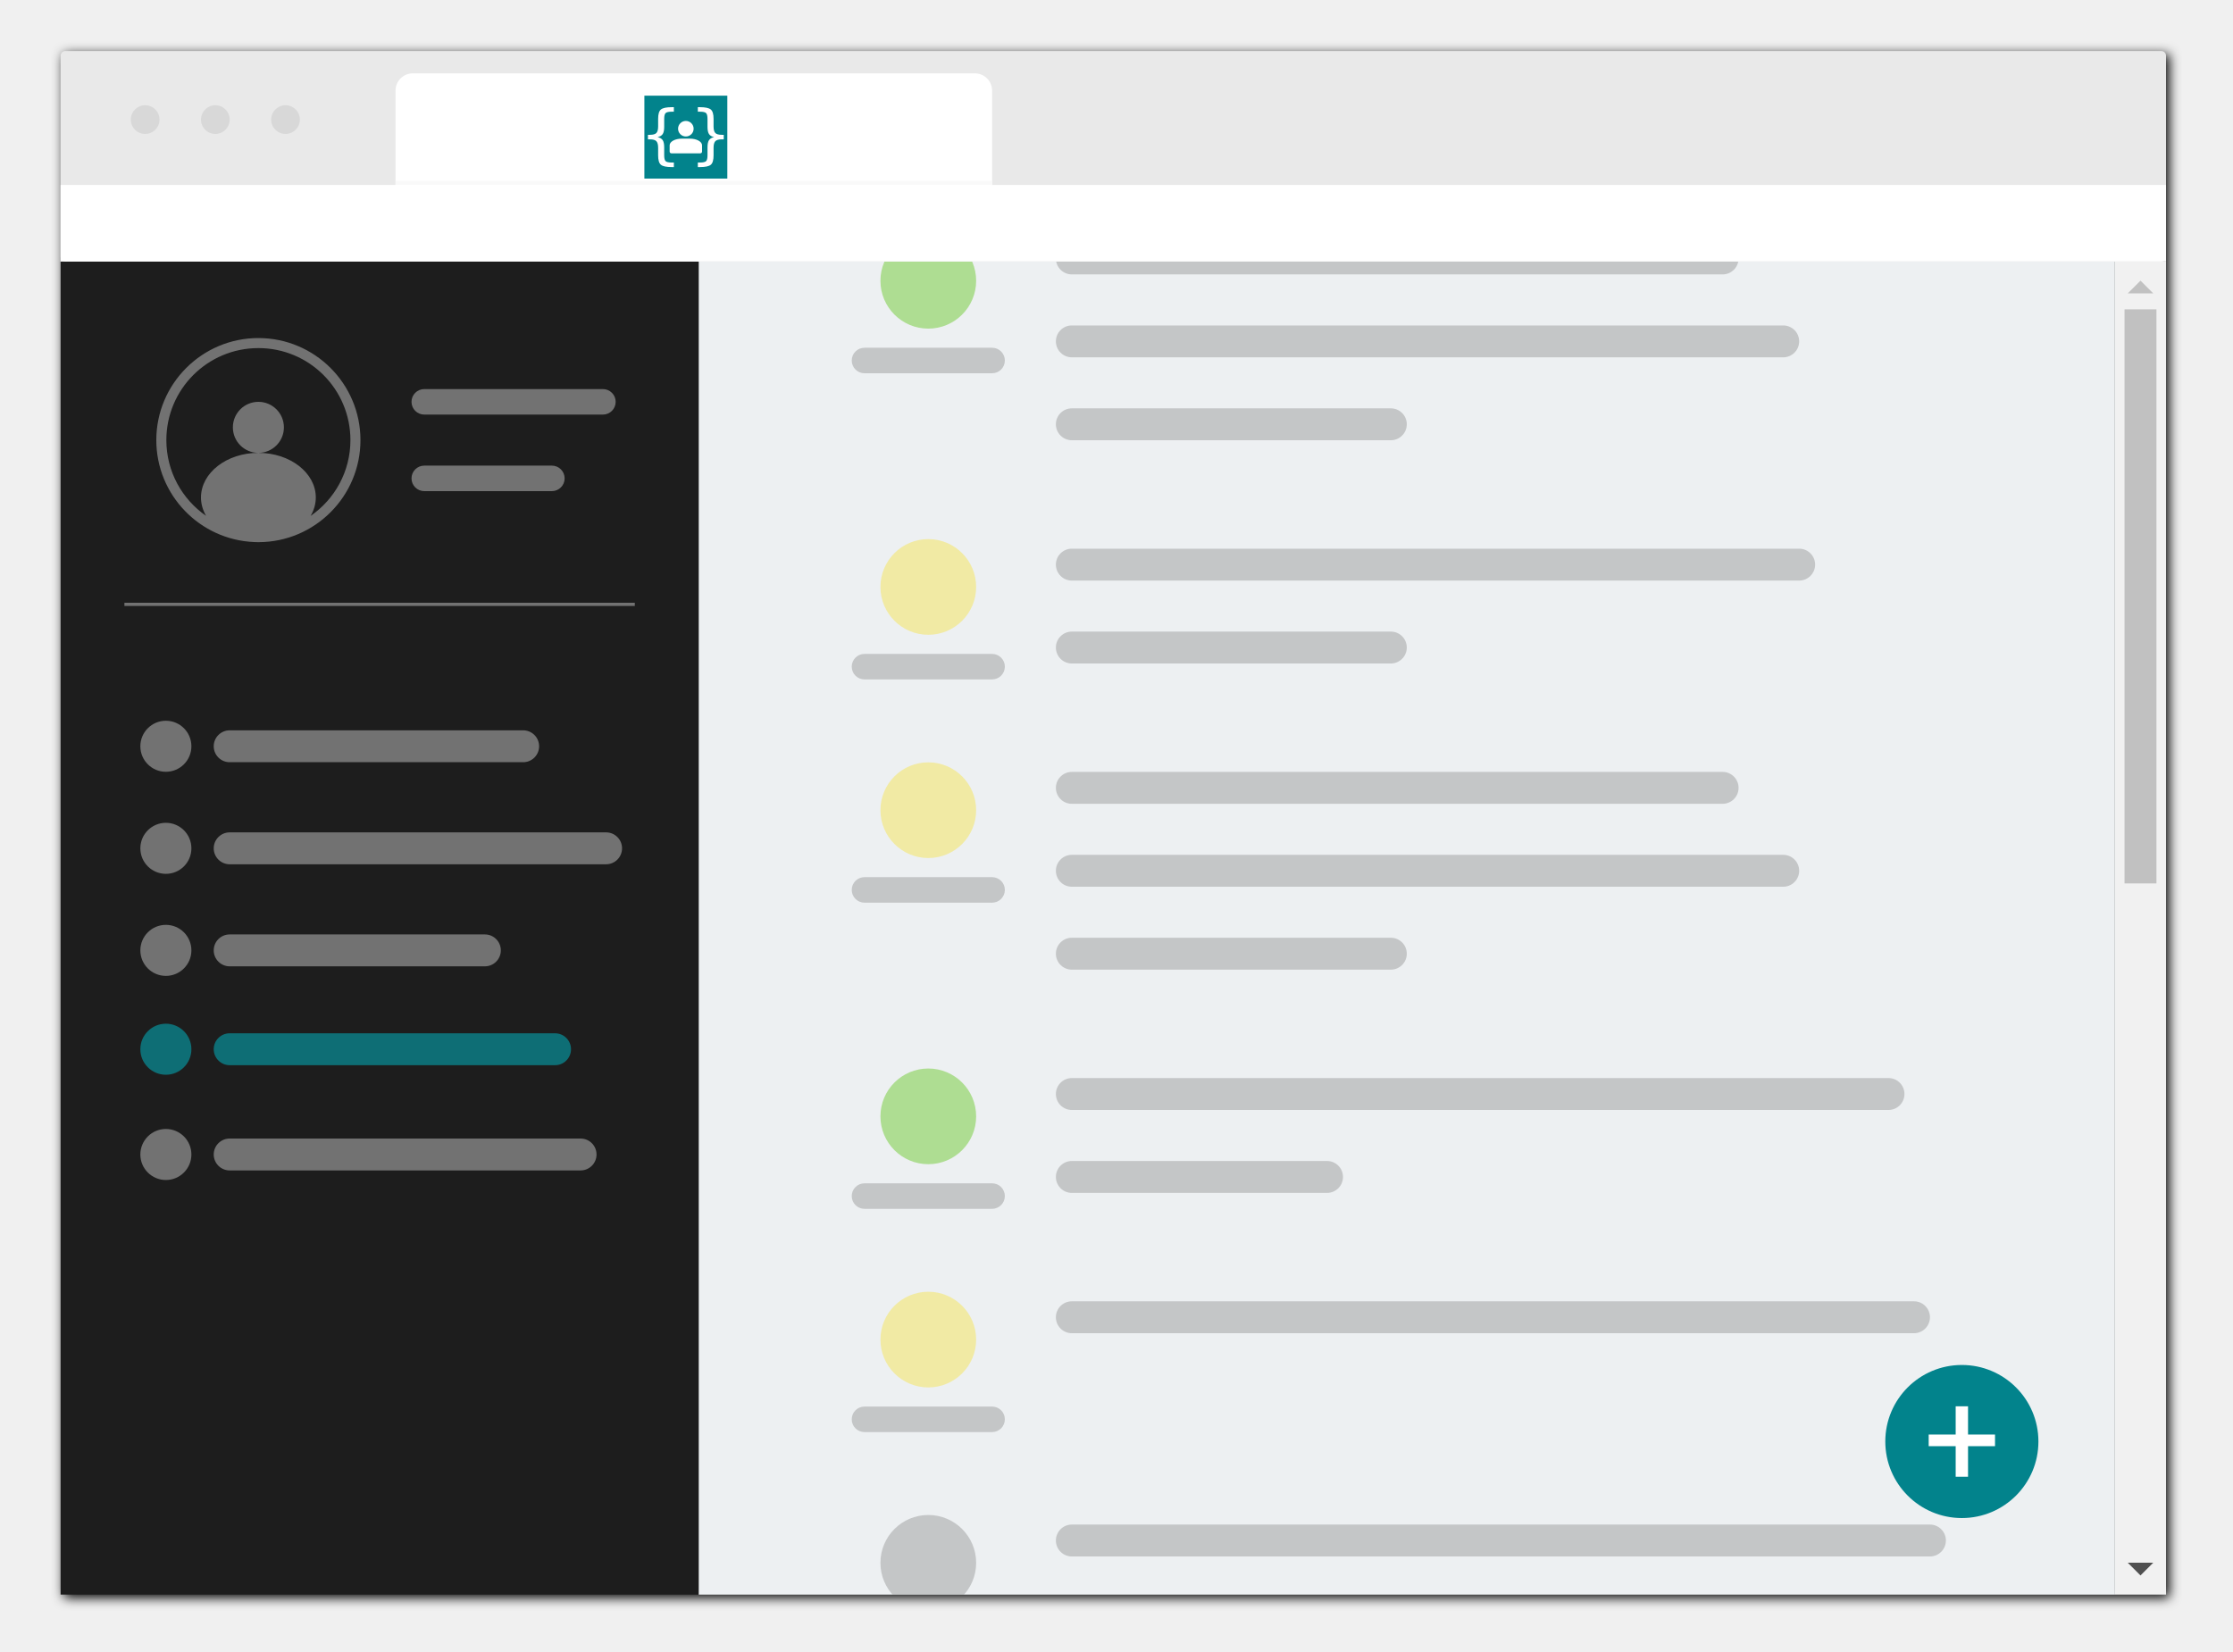
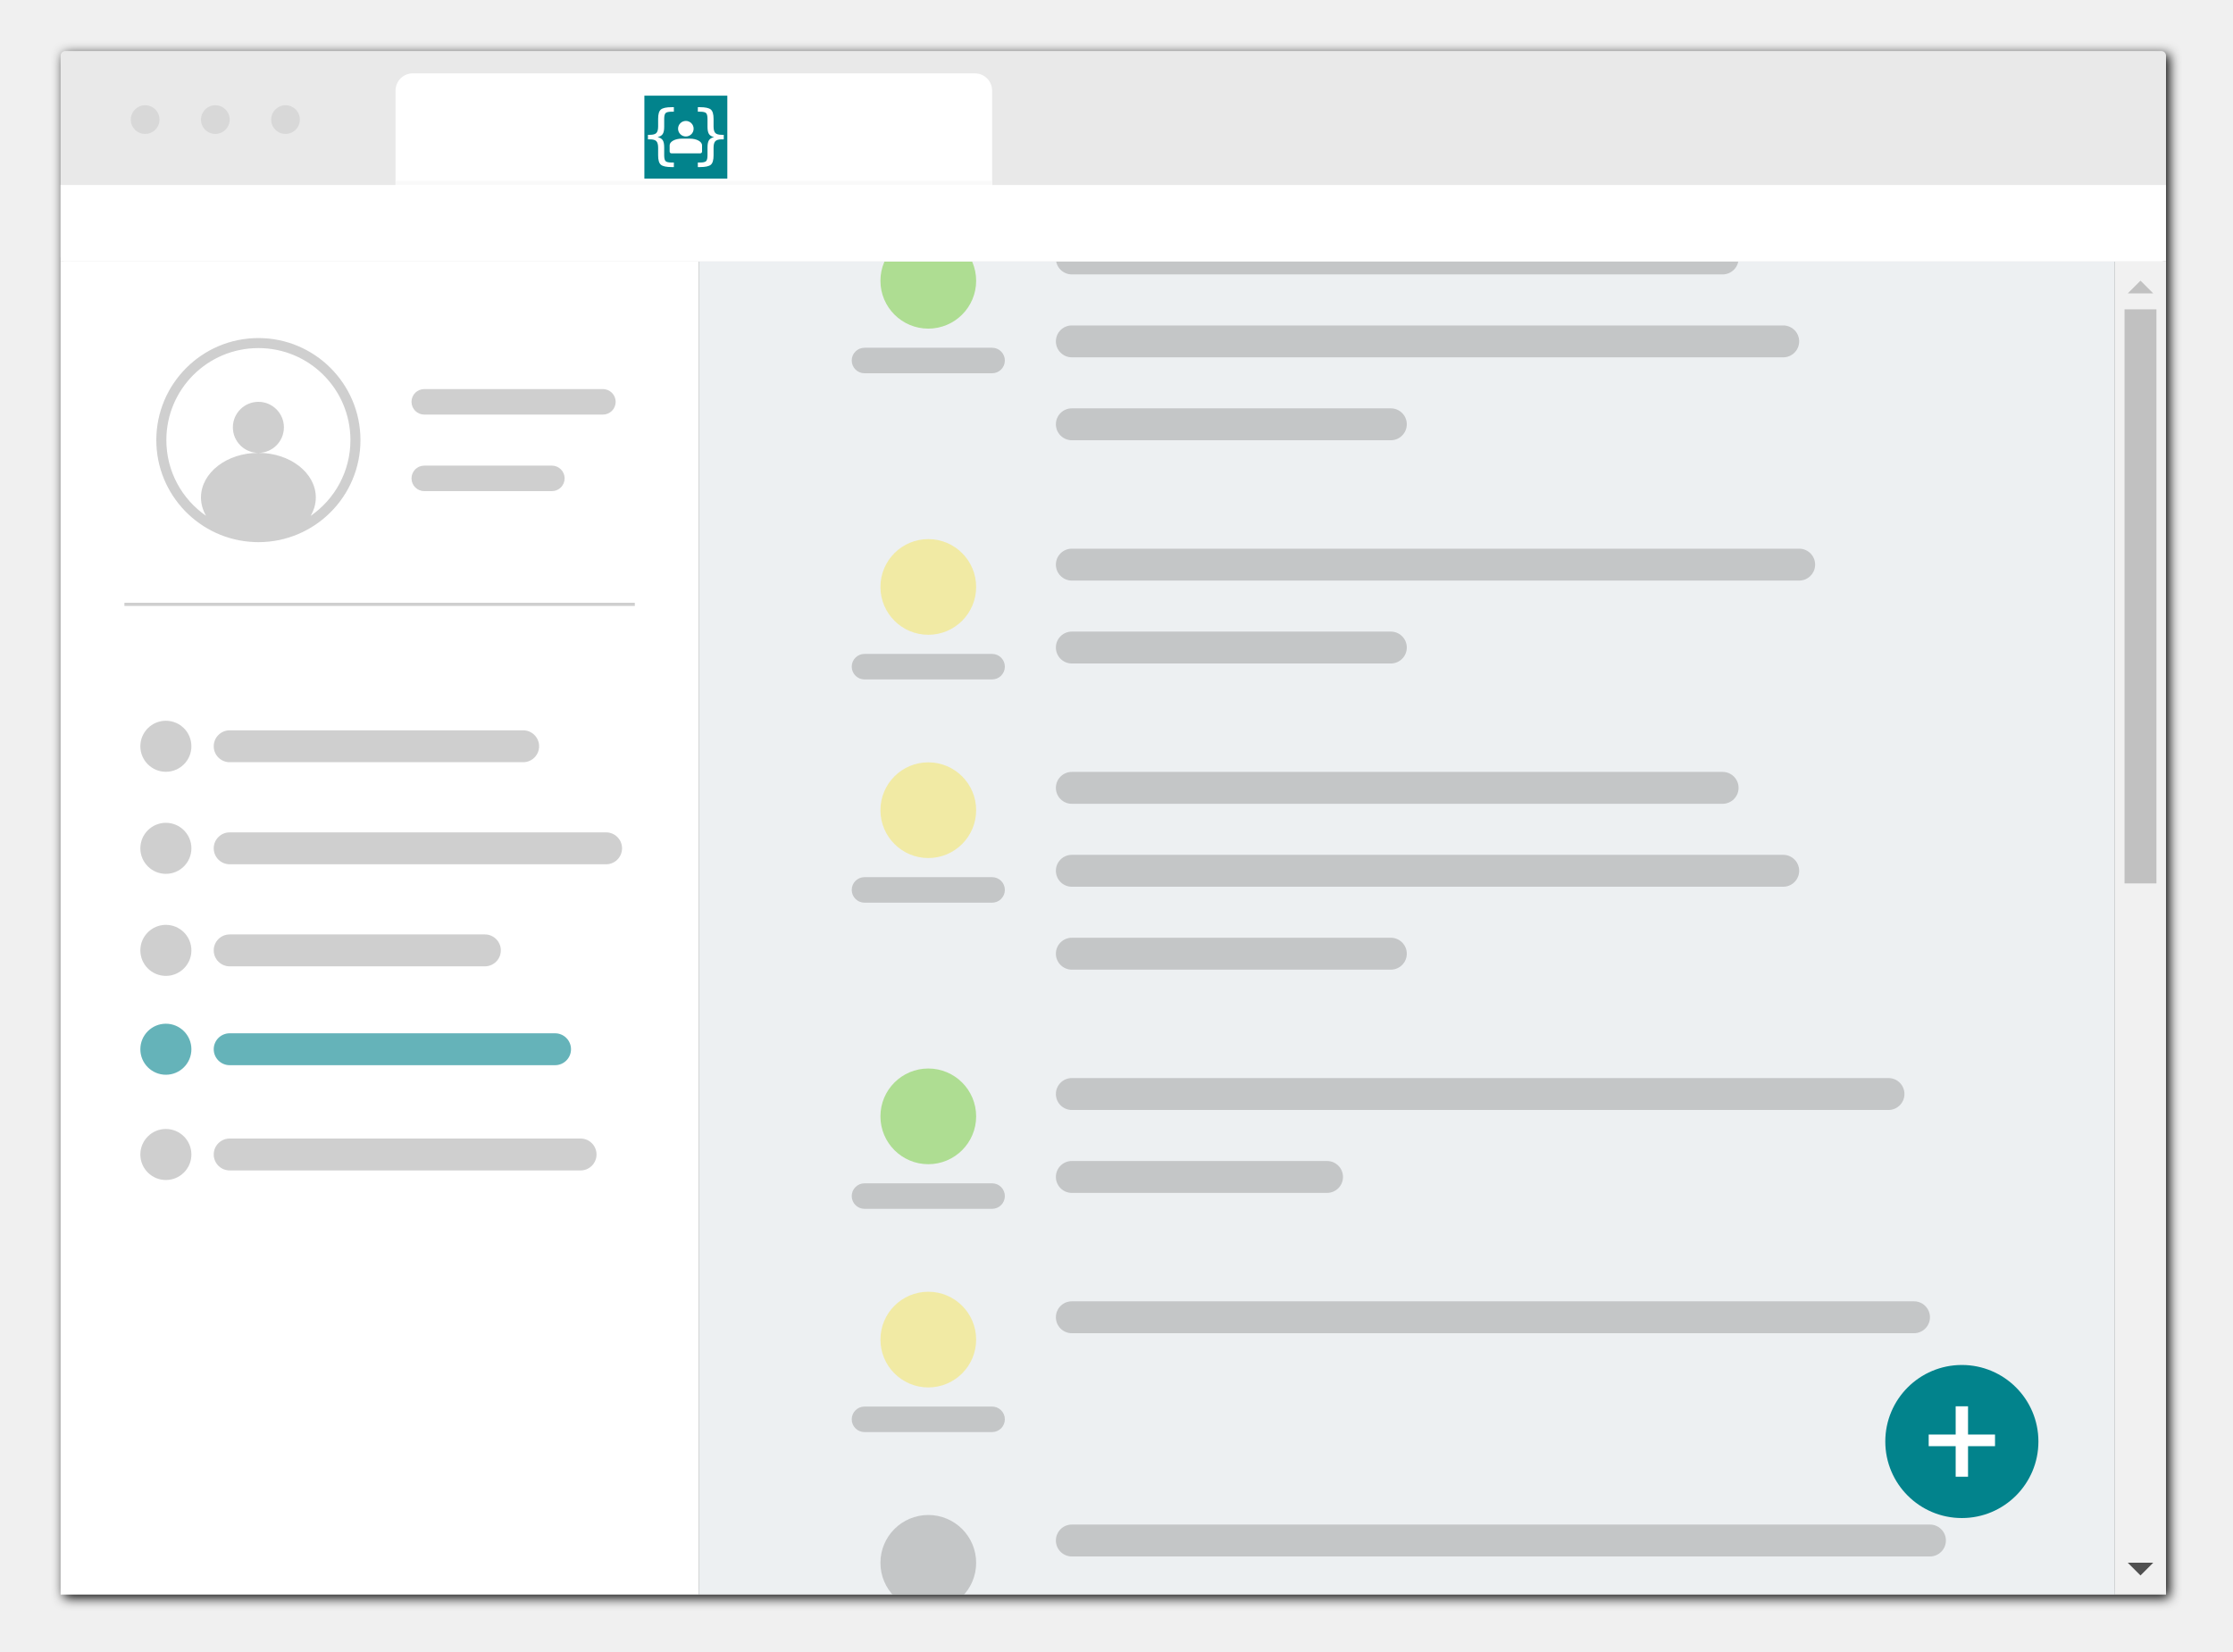
<svg xmlns="http://www.w3.org/2000/svg" width="700" height="518" viewBox="0 0 185.208 137.054" version="1.1" id="svg8">
  <defs id="defs2">
    <clipPath clipPathUnits="userSpaceOnUse" id="clipPath6424">
      <rect ry="7.5597934e-14" rx="120.94" y="186.404" x="52.917" height="110.596" width="117.475" id="rect6426" style="opacity:0.1;fill:#ff0000;fill-opacity:1;fill-rule:evenodd;stroke:none;stroke-width:6.156;stroke-linecap:butt;stroke-linejoin:round;stroke-miterlimit:4;stroke-dasharray:none;stroke-opacity:1;paint-order:normal" />
    </clipPath>
    <filter style="color-interpolation-filters:sRGB" id="filter5435" x="-0.006" width="1.012" y="-0.009" height="1.017">
      <feGaussianBlur stdDeviation="0.454" id="feGaussianBlur5437" />
    </filter>
  </defs>
  <g id="layer1" transform="translate(0,-159.9458)">
    <g id="g6302" transform="translate(-26.72302,5.026743)">
      <rect ry="1.2438736e-13" rx="382.194" y="159.417" x="32.015" height="128.058" width="174.625" id="rect5196" style="opacity:1;fill:#000000;fill-opacity:1;fill-rule:evenodd;stroke:none;stroke-width:2.371;stroke-linecap:butt;stroke-linejoin:round;stroke-miterlimit:4;stroke-dasharray:none;stroke-opacity:1;paint-order:normal;filter:url(#filter5435)" />
      <g id="g5876" clip-path="url(#clipPath6424)" transform="translate(31.75,-9.789591)">
        <rect style="opacity:1;fill:#edf0f2;fill-opacity:1;fill-rule:evenodd;stroke:none;stroke-width:6.156;stroke-linecap:butt;stroke-linejoin:round;stroke-miterlimit:4;stroke-dasharray:none;stroke-opacity:1;paint-order:normal" id="rect4727-5" width="117.475" height="110.596" x="52.917" y="186.404" rx="120.94" ry="7.5597934e-14" />
        <g id="g6148">
          <g id="g6098" style="fill:#808080">
            <path style="opacity:1;fill:#808080;fill-opacity:0.376;fill-rule:evenodd;stroke:none;stroke-width:0.931;stroke-linecap:butt;stroke-linejoin:round;stroke-miterlimit:4;stroke-dasharray:none;stroke-opacity:1;paint-order:normal" d="m 66.675,218.959 a 1.058,1.058 0 0 0 -1.058,1.058 1.058,1.058 0 0 0 1.058,1.058 h 5.292 5.292 a 1.058,1.058 0 0 0 1.058,-1.058 1.058,1.058 0 0 0 -1.058,-1.058 h -5.292 z" id="rect4902-7" />
            <path style="opacity:1;fill:#808080;fill-opacity:0.376;fill-rule:evenodd;stroke:none;stroke-width:0.754;stroke-linecap:butt;stroke-linejoin:round;stroke-miterlimit:4;stroke-dasharray:none;stroke-opacity:1;paint-order:normal" d="m 83.873,217.107 a 1.323,1.323 0 0 0 -1.323,1.323 1.323,1.323 0 0 0 1.323,1.323 h 13.229 13.229 a 1.323,1.323 0 0 0 1.323,-1.323 1.323,1.323 0 0 0 -1.323,-1.323 H 97.102 Z" id="rect5000-97" />
            <path style="opacity:1;fill:#808080;fill-opacity:0.376;fill-rule:evenodd;stroke:none;stroke-width:1.138;stroke-linecap:butt;stroke-linejoin:round;stroke-miterlimit:4;stroke-dasharray:none;stroke-opacity:1;paint-order:normal" d="m 83.873,210.228 a 1.323,1.323 0 0 0 -1.323,1.323 1.323,1.323 0 0 0 1.323,1.323 h 30.163 30.162 a 1.323,1.323 0 0 0 1.323,-1.323 1.323,1.323 0 0 0 -1.323,-1.323 h -30.162 z" id="rect5000-9" />
            <path style="opacity:1;fill:#808080;fill-opacity:0.376;fill-rule:evenodd;stroke:none;stroke-width:0.931;stroke-linecap:butt;stroke-linejoin:round;stroke-miterlimit:4;stroke-dasharray:none;stroke-opacity:1;paint-order:normal" d="m 66.675,262.88 a 1.058,1.058 0 0 0 -1.058,1.058 1.058,1.058 0 0 0 1.058,1.058 h 5.292 5.292 a 1.058,1.058 0 0 0 1.058,-1.058 1.058,1.058 0 0 0 -1.058,-1.058 h -5.292 z" id="rect4902-7-7" />
            <path id="rect5000-97-5" d="m 83.873,261.028 a 1.323,1.323 0 0 0 -1.323,1.323 1.323,1.323 0 0 0 1.323,1.323 h 10.583 10.583 a 1.323,1.323 0 0 0 1.323,-1.323 1.323,1.323 0 0 0 -1.323,-1.323 H 94.456 Z" style="opacity:1;fill:#808080;fill-opacity:0.376;fill-rule:evenodd;stroke:none;stroke-width:0.674;stroke-linecap:butt;stroke-linejoin:round;stroke-miterlimit:4;stroke-dasharray:none;stroke-opacity:1;paint-order:normal" />
            <path id="rect5000-9-1" d="m 83.873,254.148 a 1.323,1.323 0 0 0 -1.323,1.323 1.323,1.323 0 0 0 1.323,1.323 h 33.867 33.867 a 1.323,1.323 0 0 0 1.323,-1.323 1.323,1.323 0 0 0 -1.323,-1.323 h -33.867 z" style="opacity:1;fill:#808080;fill-opacity:0.376;fill-rule:evenodd;stroke:none;stroke-width:1.206;stroke-linecap:butt;stroke-linejoin:round;stroke-miterlimit:4;stroke-dasharray:none;stroke-opacity:1;paint-order:normal" />
            <path style="opacity:1;fill:#808080;fill-opacity:0.376;fill-rule:evenodd;stroke:none;stroke-width:0.931;stroke-linecap:butt;stroke-linejoin:round;stroke-miterlimit:4;stroke-dasharray:none;stroke-opacity:1;paint-order:normal" d="m 66.675,281.401 a 1.058,1.058 0 0 0 -1.058,1.058 1.058,1.058 0 0 0 1.058,1.058 h 5.292 5.292 a 1.058,1.058 0 0 0 1.058,-1.058 1.058,1.058 0 0 0 -1.058,-1.058 h -5.292 z" id="rect4902-7-5" />
            <path style="opacity:1;fill:#808080;fill-opacity:0.376;fill-rule:evenodd;stroke:none;stroke-width:1.225;stroke-linecap:butt;stroke-linejoin:round;stroke-miterlimit:4;stroke-dasharray:none;stroke-opacity:1;paint-order:normal" d="m 83.873,272.669 a 1.323,1.323 0 0 0 -1.323,1.323 1.323,1.323 0 0 0 1.323,1.323 h 34.925 34.925 a 1.323,1.323 0 0 0 1.323,-1.323 1.323,1.323 0 0 0 -1.323,-1.323 h -34.925 z" id="rect5000-9-3" />
            <path style="opacity:1;fill:#808080;fill-opacity:0.376;fill-rule:evenodd;stroke:none;stroke-width:0.931;stroke-linecap:butt;stroke-linejoin:round;stroke-miterlimit:4;stroke-dasharray:none;stroke-opacity:1;paint-order:normal" d="m 66.675,299.921 a 1.058,1.058 0 0 0 -1.058,1.058 1.058,1.058 0 0 0 1.058,1.058 h 5.292 5.292 a 1.058,1.058 0 0 0 1.058,-1.058 1.058,1.058 0 0 0 -1.058,-1.058 h -5.292 z" id="rect4902-7-7-4" />
            <path id="rect5000-97-5-0" d="m 83.873,298.069 a 1.323,1.323 0 0 0 -1.323,1.323 1.323,1.323 0 0 0 1.323,1.323 h 4.63 4.63 a 1.323,1.323 0 0 0 1.323,-1.323 1.323,1.323 0 0 0 -1.323,-1.323 h -4.63 z" style="opacity:1;fill:#808080;fill-opacity:0.376;fill-rule:evenodd;stroke:none;stroke-width:0.446;stroke-linecap:butt;stroke-linejoin:round;stroke-miterlimit:4;stroke-dasharray:none;stroke-opacity:1;paint-order:normal" />
            <path id="rect5000-9-1-8" d="m 83.873,291.19 a 1.323,1.323 0 0 0 -1.323,1.323 1.323,1.323 0 0 0 1.323,1.323 h 35.586 35.586 a 1.323,1.323 0 0 0 1.323,-1.323 1.323,1.323 0 0 0 -1.323,-1.323 h -35.586 z" style="opacity:1;fill:#808080;fill-opacity:0.376;fill-rule:evenodd;stroke:none;stroke-width:1.236;stroke-linecap:butt;stroke-linejoin:round;stroke-miterlimit:4;stroke-dasharray:none;stroke-opacity:1;paint-order:normal" />
            <path style="opacity:1;fill:#808080;fill-opacity:0.376;fill-rule:evenodd;stroke:none;stroke-width:0.931;stroke-linecap:butt;stroke-linejoin:round;stroke-miterlimit:4;stroke-dasharray:none;stroke-opacity:1;paint-order:normal" d="m 66.675,193.559 a 1.058,1.058 0 0 0 -1.058,1.058 1.058,1.058 0 0 0 1.058,1.058 h 5.292 5.292 a 1.058,1.058 0 0 0 1.058,-1.058 1.058,1.058 0 0 0 -1.058,-1.058 h -5.292 z" id="rect4902-7-6" />
            <path style="opacity:1;fill:#808080;fill-opacity:0.376;fill-rule:evenodd;stroke:none;stroke-width:1.077;stroke-linecap:butt;stroke-linejoin:round;stroke-miterlimit:4;stroke-dasharray:none;stroke-opacity:1;paint-order:normal" d="m 83.873,184.828 a 1.323,1.323 0 0 0 -1.323,1.323 1.323,1.323 0 0 0 1.323,1.323 h 26.988 26.988 a 1.323,1.323 0 0 0 1.323,-1.323 1.323,1.323 0 0 0 -1.323,-1.323 h -26.988 z" id="rect5000-9-0" />
            <path style="opacity:1;fill:#808080;fill-opacity:0.376;fill-rule:evenodd;stroke:none;stroke-width:0.754;stroke-linecap:butt;stroke-linejoin:round;stroke-miterlimit:4;stroke-dasharray:none;stroke-opacity:1;paint-order:normal" d="m 83.873,198.586 a 1.323,1.323 0 0 0 -1.323,1.323 1.323,1.323 0 0 0 1.323,1.323 h 13.229 13.229 a 1.323,1.323 0 0 0 1.323,-1.323 1.323,1.323 0 0 0 -1.323,-1.323 H 97.102 Z" id="rect5000-97-6-7" />
            <path style="opacity:1;fill:#808080;fill-opacity:0.376;fill-rule:evenodd;stroke:none;stroke-width:1.126;stroke-linecap:butt;stroke-linejoin:round;stroke-miterlimit:4;stroke-dasharray:none;stroke-opacity:1;paint-order:normal" d="m 83.873,191.707 a 1.323,1.323 0 0 0 -1.323,1.323 1.323,1.323 0 0 0 1.323,1.323 H 113.374 142.875 a 1.323,1.323 0 0 0 1.323,-1.323 1.323,1.323 0 0 0 -1.323,-1.323 h -29.501 z" id="rect5000-9-0-2" />
            <path style="opacity:1;fill:#808080;fill-opacity:0.376;fill-rule:evenodd;stroke:none;stroke-width:0.931;stroke-linecap:butt;stroke-linejoin:round;stroke-miterlimit:4;stroke-dasharray:none;stroke-opacity:1;paint-order:normal" d="m 66.675,237.48 a 1.058,1.058 0 0 0 -1.058,1.058 1.058,1.058 0 0 0 1.058,1.058 h 5.292 5.292 a 1.058,1.058 0 0 0 1.058,-1.058 1.058,1.058 0 0 0 -1.058,-1.058 h -5.292 z" id="rect4902-7-6-7" />
            <path id="rect5000-9-0-5" d="m 83.873,228.748 a 1.323,1.323 0 0 0 -1.323,1.323 1.323,1.323 0 0 0 1.323,1.323 h 26.988 26.988 a 1.323,1.323 0 0 0 1.323,-1.323 1.323,1.323 0 0 0 -1.323,-1.323 h -26.988 z" style="opacity:1;fill:#808080;fill-opacity:0.376;fill-rule:evenodd;stroke:none;stroke-width:1.077;stroke-linecap:butt;stroke-linejoin:round;stroke-miterlimit:4;stroke-dasharray:none;stroke-opacity:1;paint-order:normal" />
            <path id="rect5000-97-6-7-8" d="m 83.873,242.507 a 1.323,1.323 0 0 0 -1.323,1.323 1.323,1.323 0 0 0 1.323,1.323 h 13.229 13.229 a 1.323,1.323 0 0 0 1.323,-1.323 1.323,1.323 0 0 0 -1.323,-1.323 H 97.102 Z" style="opacity:1;fill:#808080;fill-opacity:0.376;fill-rule:evenodd;stroke:none;stroke-width:0.754;stroke-linecap:butt;stroke-linejoin:round;stroke-miterlimit:4;stroke-dasharray:none;stroke-opacity:1;paint-order:normal" />
            <path id="rect5000-9-0-2-3" d="m 83.873,235.628 a 1.323,1.323 0 0 0 -1.323,1.323 1.323,1.323 0 0 0 1.323,1.323 H 113.374 142.875 a 1.323,1.323 0 0 0 1.323,-1.323 1.323,1.323 0 0 0 -1.323,-1.323 h -29.501 z" style="opacity:1;fill:#808080;fill-opacity:0.376;fill-rule:evenodd;stroke:none;stroke-width:1.126;stroke-linecap:butt;stroke-linejoin:round;stroke-miterlimit:4;stroke-dasharray:none;stroke-opacity:1;paint-order:normal" />
            <circle r="3.969" cy="294.365" cx="71.967" id="path4885-4-7-8-5" style="opacity:1;fill:#808080;fill-opacity:0.376;fill-rule:evenodd;stroke:none;stroke-width:1.227;stroke-linecap:butt;stroke-linejoin:round;stroke-miterlimit:4;stroke-dasharray:none;stroke-opacity:1;paint-order:normal" />
          </g>
          <g transform="translate(1.482785)" id="g6060" style="fill:#8dd35f;fill-opacity:0.655">
            <circle style="opacity:1;fill:#8dd35f;fill-opacity:0.655;fill-rule:evenodd;stroke:none;stroke-width:1.227;stroke-linecap:butt;stroke-linejoin:round;stroke-miterlimit:4;stroke-dasharray:none;stroke-opacity:1;paint-order:normal" id="path4885-4-6" cx="70.484" cy="257.324" r="3.969" />
            <circle style="opacity:1;fill:#8dd35f;fill-opacity:0.655;fill-rule:evenodd;stroke:none;stroke-width:1.227;stroke-linecap:butt;stroke-linejoin:round;stroke-miterlimit:4;stroke-dasharray:none;stroke-opacity:1;paint-order:normal" id="path4885-0-0" cx="70.484" cy="188.003" r="3.969" />
          </g>
          <g transform="translate(1.482785)" style="fill:#f5e663;fill-opacity:0.544" id="g6056">
            <circle style="opacity:1;fill:#f5e663;fill-opacity:0.544;fill-rule:evenodd;stroke:none;stroke-width:1.227;stroke-linecap:butt;stroke-linejoin:round;stroke-miterlimit:4;stroke-dasharray:none;stroke-opacity:1;paint-order:normal" id="path4885-09" cx="70.484" cy="213.403" r="3.969" />
            <circle style="opacity:1;fill:#f5e663;fill-opacity:0.544;fill-rule:evenodd;stroke:none;stroke-width:1.227;stroke-linecap:butt;stroke-linejoin:round;stroke-miterlimit:4;stroke-dasharray:none;stroke-opacity:1;paint-order:normal" id="path4885-5-9" cx="70.484" cy="275.844" r="3.969" />
            <circle style="opacity:1;fill:#f5e663;fill-opacity:0.544;fill-rule:evenodd;stroke:none;stroke-width:1.227;stroke-linecap:butt;stroke-linejoin:round;stroke-miterlimit:4;stroke-dasharray:none;stroke-opacity:1;paint-order:normal" id="path4885-0-6-7" cx="70.484" cy="231.924" r="3.969" />
          </g>
        </g>
      </g>
      <g id="g5829" transform="translate(31.75,-9.789591)">
        <rect style="opacity:1;fill:#f1f1f1;fill-opacity:1;fill-rule:evenodd;stroke:none;stroke-width:0.949;stroke-linecap:butt;stroke-linejoin:round;stroke-miterlimit:4;stroke-dasharray:none;stroke-opacity:1;paint-order:normal" id="rect4850" width="4.233" height="110.596" x="170.392" y="186.404" rx="62.814" ry="9.1554361e-14" />
        <rect style="opacity:1;fill:#c1c1c1;fill-opacity:1;fill-rule:evenodd;stroke:none;stroke-width:2.015;stroke-linecap:butt;stroke-linejoin:round;stroke-miterlimit:4;stroke-dasharray:none;stroke-opacity:1;paint-order:normal" id="rect4865" width="2.646" height="47.625" x="171.185" y="-237.998" rx="28.236" ry="9.1747541e-13" transform="scale(1,-1)" />
        <path style="opacity:1;fill:#c1c1c1;fill-opacity:1;fill-rule:evenodd;stroke:none;stroke-width:1.058;stroke-linecap:butt;stroke-linejoin:round;stroke-miterlimit:4;stroke-dasharray:none;stroke-opacity:1;paint-order:normal" d="m 172.508,187.992 1.058,1.058 H 171.45 Z" id="rect4867" />
        <path style="opacity:1;fill:#505050;fill-opacity:1;fill-rule:evenodd;stroke:none;stroke-width:1.058;stroke-linecap:butt;stroke-linejoin:round;stroke-miterlimit:4;stroke-dasharray:none;stroke-opacity:1;paint-order:normal" d="m 172.508,295.412 1.058,-1.058 H 171.45 Z" id="rect4867-5" />
      </g>
      <g id="g4959" transform="translate(31.75,-9.789591)">
-         <rect style="opacity:1;fill:#1d1d1d;fill-opacity:1;fill-rule:evenodd;stroke:none;stroke-width:4.131;stroke-linecap:butt;stroke-linejoin:round;stroke-miterlimit:4;stroke-dasharray:none;stroke-opacity:1;paint-order:normal" id="rect4727" width="52.917" height="110.596" x="2.2460938e-15" y="186.404" rx="54.478" ry="7.5597934e-14" />
+         <rect style="opacity:1;fill:#ffffff;fill-opacity:1;fill-rule:evenodd;stroke:none;stroke-width:4.131;stroke-linecap:butt;stroke-linejoin:round;stroke-miterlimit:4;stroke-dasharray:none;stroke-opacity:1;paint-order:normal" id="rect4727" width="52.917" height="110.596" x="2.2460938e-15" y="186.404" rx="54.478" ry="7.5597934e-14" />
        <g id="g5060" transform="translate(-3.174999,-1.852137)">
-           <path id="rect4896-62" transform="matrix(0.2645833,0,0,0.2645833,3.174999,170.7938)" d="m 53,308 a 5,5 0 0 0 -5,5 5,5 0 0 0 5,5 h 51 51 a 5,5 0 0 0 5,-5 5,5 0 0 0 -5,-5 h -51 z" style="opacity:1;fill:#00c0ce;fill-opacity:0.502;fill-rule:evenodd;stroke:none;stroke-width:2.176;stroke-linecap:butt;stroke-linejoin:round;stroke-miterlimit:4;stroke-dasharray:none;stroke-opacity:1;paint-order:normal" />
-           <circle r="2.117" cy="228.473" cx="11.906" id="path4979" style="opacity:1;fill:#ffffff;fill-opacity:0.376;fill-rule:evenodd;stroke:none;stroke-width:1.004;stroke-linecap:butt;stroke-linejoin:round;stroke-miterlimit:4;stroke-dasharray:none;stroke-opacity:1;paint-order:normal" />
-           <circle r="2.117" cy="236.94" cx="11.906" id="path4979-7" style="opacity:1;fill:#ffffff;fill-opacity:0.376;fill-rule:evenodd;stroke:none;stroke-width:1.004;stroke-linecap:butt;stroke-linejoin:round;stroke-miterlimit:4;stroke-dasharray:none;stroke-opacity:1;paint-order:normal" />
-           <circle r="2.117" cy="245.406" cx="11.906" id="path4979-5" style="opacity:1;fill:#ffffff;fill-opacity:0.376;fill-rule:evenodd;stroke:none;stroke-width:1.004;stroke-linecap:butt;stroke-linejoin:round;stroke-miterlimit:4;stroke-dasharray:none;stroke-opacity:1;paint-order:normal" />
-           <circle r="2.117" cy="262.34" cx="11.906" id="path4979-2" style="opacity:1;fill:#ffffff;fill-opacity:0.376;fill-rule:evenodd;stroke:none;stroke-width:1.004;stroke-linecap:butt;stroke-linejoin:round;stroke-miterlimit:4;stroke-dasharray:none;stroke-opacity:1;paint-order:normal" />
-           <path id="rect4896-5" transform="matrix(0.2645833,0,0,0.2645833,3.174999,170.7938)" d="m 53,213 a 5,5 0 0 0 -5,5 5,5 0 0 0 5,5 h 46 46 a 5,5 0 0 0 5,-5 5,5 0 0 0 -5,-5 H 99 Z" style="opacity:1;fill:#ffffff;fill-opacity:0.376;fill-rule:evenodd;stroke:none;stroke-width:2.066;stroke-linecap:butt;stroke-linejoin:round;stroke-miterlimit:4;stroke-dasharray:none;stroke-opacity:1;paint-order:normal" />
-           <path id="path4610-6" transform="matrix(0.2645833,0,0,0.2645833,3.174999,170.7938)" d="m 53,245 a 5,5 0 0 0 -5,5 5,5 0 0 0 5,5 h 59 59 a 5,5 0 0 0 5,-5 5,5 0 0 0 -5,-5 h -59 z" style="opacity:1;fill:#ffffff;fill-opacity:0.376;fill-rule:evenodd;stroke:none;stroke-width:3.204;stroke-linecap:butt;stroke-linejoin:round;stroke-miterlimit:4;stroke-dasharray:none;stroke-opacity:1;paint-order:normal" />
-           <path id="path4610-6-2" transform="matrix(0.2645833,0,0,0.2645833,3.174999,170.7938)" d="m 53,277 a 5,5 0 0 0 -5,5 5,5 0 0 0 5,5 h 40 40 a 5,5 0 0 0 5,-5 5,5 0 0 0 -5,-5 H 93 Z" style="opacity:1;fill:#ffffff;fill-opacity:0.376;fill-rule:evenodd;stroke:none;stroke-width:3.204;stroke-linecap:butt;stroke-linejoin:round;stroke-miterlimit:4;stroke-dasharray:none;stroke-opacity:1;paint-order:normal" />
-           <path id="path4610-6-2-9" transform="matrix(0.2645833,0,0,0.2645833,3.174999,170.7938)" d="m 53,341 a 5,5 0 0 0 -5,5 5,5 0 0 0 5,5 h 55 55 a 5,5 0 0 0 5,-5 5,5 0 0 0 -5,-5 h -55 z" style="opacity:1;fill:#ffffff;fill-opacity:0.376;fill-rule:evenodd;stroke:none;stroke-width:3.204;stroke-linecap:butt;stroke-linejoin:round;stroke-miterlimit:4;stroke-dasharray:none;stroke-opacity:1;paint-order:normal" />
-           <circle r="2.117" cy="253.608" cx="11.906" id="path4979-9-2" style="opacity:1;fill:#00c0ce;fill-opacity:0.502;fill-rule:evenodd;stroke:none;stroke-width:1.004;stroke-linecap:butt;stroke-linejoin:round;stroke-miterlimit:4;stroke-dasharray:none;stroke-opacity:1;paint-order:normal" />
+           <g id="g6513" style="fill:#808080;fill-opacity:0.376">
+             <circle style="opacity:1;fill:#808080;fill-opacity:0.376;fill-rule:evenodd;stroke:none;stroke-width:1.004;stroke-linecap:butt;stroke-linejoin:round;stroke-miterlimit:4;stroke-dasharray:none;stroke-opacity:1;paint-order:normal" id="path4979" cx="11.906" cy="228.473" r="2.117" />
+             <circle style="opacity:1;fill:#808080;fill-opacity:0.376;fill-rule:evenodd;stroke:none;stroke-width:1.004;stroke-linecap:butt;stroke-linejoin:round;stroke-miterlimit:4;stroke-dasharray:none;stroke-opacity:1;paint-order:normal" id="path4979-7" cx="11.906" cy="236.94" r="2.117" />
+             <circle style="opacity:1;fill:#808080;fill-opacity:0.376;fill-rule:evenodd;stroke:none;stroke-width:1.004;stroke-linecap:butt;stroke-linejoin:round;stroke-miterlimit:4;stroke-dasharray:none;stroke-opacity:1;paint-order:normal" id="path4979-5" cx="11.906" cy="245.406" r="2.117" />
+             <circle style="opacity:1;fill:#808080;fill-opacity:0.376;fill-rule:evenodd;stroke:none;stroke-width:1.004;stroke-linecap:butt;stroke-linejoin:round;stroke-miterlimit:4;stroke-dasharray:none;stroke-opacity:1;paint-order:normal" id="path4979-2" cx="11.906" cy="262.34" r="2.117" />
+             <path style="opacity:1;fill:#808080;fill-opacity:0.376;fill-rule:evenodd;stroke:none;stroke-width:2.066;stroke-linecap:butt;stroke-linejoin:round;stroke-miterlimit:4;stroke-dasharray:none;stroke-opacity:1;paint-order:normal" d="m 53,213 a 5,5 0 0 0 -5,5 5,5 0 0 0 5,5 h 46 46 a 5,5 0 0 0 5,-5 5,5 0 0 0 -5,-5 H 99 Z" transform="matrix(0.2645833,0,0,0.2645833,3.174999,170.7938)" id="rect4896-5" />
+             <path style="opacity:1;fill:#808080;fill-opacity:0.376;fill-rule:evenodd;stroke:none;stroke-width:3.204;stroke-linecap:butt;stroke-linejoin:round;stroke-miterlimit:4;stroke-dasharray:none;stroke-opacity:1;paint-order:normal" d="m 53,245 a 5,5 0 0 0 -5,5 5,5 0 0 0 5,5 h 59 59 a 5,5 0 0 0 5,-5 5,5 0 0 0 -5,-5 h -59 z" transform="matrix(0.2645833,0,0,0.2645833,3.174999,170.7938)" id="path4610-6" />
+             <path style="opacity:1;fill:#808080;fill-opacity:0.376;fill-rule:evenodd;stroke:none;stroke-width:3.204;stroke-linecap:butt;stroke-linejoin:round;stroke-miterlimit:4;stroke-dasharray:none;stroke-opacity:1;paint-order:normal" d="m 53,277 a 5,5 0 0 0 -5,5 5,5 0 0 0 5,5 h 40 40 a 5,5 0 0 0 5,-5 5,5 0 0 0 -5,-5 H 93 Z" transform="matrix(0.2645833,0,0,0.2645833,3.174999,170.7938)" id="path4610-6-2" />
+             <path style="opacity:1;fill:#808080;fill-opacity:0.376;fill-rule:evenodd;stroke:none;stroke-width:3.204;stroke-linecap:butt;stroke-linejoin:round;stroke-miterlimit:4;stroke-dasharray:none;stroke-opacity:1;paint-order:normal" d="m 53,341 a 5,5 0 0 0 -5,5 5,5 0 0 0 5,5 h 55 55 a 5,5 0 0 0 5,-5 5,5 0 0 0 -5,-5 h -55 z" transform="matrix(0.2645833,0,0,0.2645833,3.174999,170.7938)" id="path4610-6-2-9" />
+           </g>
+           <g id="g6517" style="fill:#02838c;fill-opacity:0.606">
+             <path style="opacity:1;fill:#02838c;fill-opacity:0.606;fill-rule:evenodd;stroke:none;stroke-width:2.176;stroke-linecap:butt;stroke-linejoin:round;stroke-miterlimit:4;stroke-dasharray:none;stroke-opacity:1;paint-order:normal" d="m 53,308 a 5,5 0 0 0 -5,5 5,5 0 0 0 5,5 h 51 51 a 5,5 0 0 0 5,-5 5,5 0 0 0 -5,-5 h -51 z" transform="matrix(0.2645833,0,0,0.2645833,3.174999,170.7938)" id="rect4896-62" />
+             <circle style="opacity:1;fill:#02838c;fill-opacity:0.606;fill-rule:evenodd;stroke:none;stroke-width:1.004;stroke-linecap:butt;stroke-linejoin:round;stroke-miterlimit:4;stroke-dasharray:none;stroke-opacity:1;paint-order:normal" id="path4979-9-2" cx="11.906" cy="253.608" r="2.117" />
+           </g>
        </g>
-         <rect style="opacity:1;fill:#ffffff;fill-opacity:0.376;fill-rule:evenodd;stroke:none;stroke-width:0.607;stroke-linecap:butt;stroke-linejoin:round;stroke-miterlimit:4;stroke-dasharray:none;stroke-opacity:1;paint-order:normal" id="rect5067" width="42.333" height="0.265" x="5.292" y="214.715" rx="66.644" ry="3.5315528e-14" />
-         <g id="g4937">
-           <g transform="translate(-1.058334)" id="g4904">
-             <path id="rect4885" transform="matrix(0.2645833,0,0,0.2645833,1.058334,168.9417)" d="m 114,130 a 4,4 0 0 0 -4,4 4,4 0 0 0 4,4 h 20 20 a 4,4 0 0 0 4,-4 4,4 0 0 0 -4,-4 h -20 z" style="opacity:1;fill:#ffffff;fill-opacity:0.376;fill-rule:evenodd;stroke:none;stroke-width:2.989;stroke-linecap:butt;stroke-linejoin:round;stroke-miterlimit:4;stroke-dasharray:none;stroke-opacity:1;paint-order:normal" />
-             <path id="rect4885-3" transform="matrix(0.2645833,0,0,0.2645833,1.058334,168.9417)" d="m 114,106 a 4,4 0 0 0 -4,4 4,4 0 0 0 4,4 h 28 28 a 4,4 0 0 0 4,-4 4,4 0 0 0 -4,-4 h -28 z" style="opacity:1;fill:#ffffff;fill-opacity:0.376;fill-rule:evenodd;stroke:none;stroke-width:3.536;stroke-linecap:butt;stroke-linejoin:round;stroke-miterlimit:4;stroke-dasharray:none;stroke-opacity:1;paint-order:normal" />
+         <rect style="opacity:1;fill:#808080;fill-opacity:0.376;fill-rule:evenodd;stroke:none;stroke-width:0.607;stroke-linecap:butt;stroke-linejoin:round;stroke-miterlimit:4;stroke-dasharray:none;stroke-opacity:1;paint-order:normal" id="rect5067" width="42.333" height="0.265" x="5.292" y="214.715" rx="66.644" ry="3.5315528e-14" />
+         <g id="g4937" style="fill:#808080;fill-opacity:0.376">
+           <g transform="translate(-1.058334)" id="g4904" style="fill:#808080;fill-opacity:0.376">
+             <path id="rect4885" transform="matrix(0.2645833,0,0,0.2645833,1.058334,168.9417)" d="m 114,130 a 4,4 0 0 0 -4,4 4,4 0 0 0 4,4 h 20 20 a 4,4 0 0 0 4,-4 4,4 0 0 0 -4,-4 h -20 z" style="opacity:1;fill:#808080;fill-opacity:0.376;fill-rule:evenodd;stroke:none;stroke-width:2.989;stroke-linecap:butt;stroke-linejoin:round;stroke-miterlimit:4;stroke-dasharray:none;stroke-opacity:1;paint-order:normal" />
+             <path id="rect4885-3" transform="matrix(0.2645833,0,0,0.2645833,1.058334,168.9417)" d="m 114,106 a 4,4 0 0 0 -4,4 4,4 0 0 0 4,4 h 28 28 a 4,4 0 0 0 4,-4 4,4 0 0 0 -4,-4 h -28 z" style="opacity:1;fill:#808080;fill-opacity:0.376;fill-rule:evenodd;stroke:none;stroke-width:3.536;stroke-linecap:butt;stroke-linejoin:round;stroke-miterlimit:4;stroke-dasharray:none;stroke-opacity:1;paint-order:normal" />
          </g>
-           <path id="path4744" transform="matrix(0.2645833,0,0,0.2645833,0,168.9417)" d="M 62.004,90 C 44.349,90 30,104.347 30,122.002 c 0,17.226 13.663,31.291 30.727,31.963 0.02,8e-4 0.039,10e-4 0.059,0.002 A 18,14 0 0 0 62,154.002 a 18,14 0 0 0 0.109,-0.004 c 17.605,-0.058 31.889,-14.375 31.889,-31.994 0,-17.654 -14.34,-32.002 -31.994,-32.002 z m 0,3.146 c 15.952,0 28.848,12.903 28.848,28.855 0,9.863 -4.933,18.551 -12.467,23.752 A 18,14 0 0 0 80,140 18,14 0 0 0 62,126 a 18,14 0 0 0 -18,14 18,14 0 0 0 1.602,5.742 c -7.525,-5.202 -12.453,-13.885 -12.453,-23.74 0,-15.952 12.903,-28.855 28.855,-28.855 z M 62,126 a 8,8 0 0 0 8,-8 8,8 0 0 0 -8,-8 8,8 0 0 0 -8,8 8,8 0 0 0 8,8 z" style="color:#000000;font-style:normal;font-variant:normal;font-weight:normal;font-stretch:normal;font-size:medium;line-height:normal;font-family:sans-serif;font-variant-ligatures:normal;font-variant-position:normal;font-variant-caps:normal;font-variant-numeric:normal;font-variant-alternates:normal;font-feature-settings:normal;text-indent:0;text-align:start;text-decoration:none;text-decoration-line:none;text-decoration-style:solid;text-decoration-color:#000000;letter-spacing:normal;word-spacing:normal;text-transform:none;writing-mode:lr-tb;direction:ltr;text-orientation:mixed;dominant-baseline:auto;baseline-shift:baseline;text-anchor:start;white-space:normal;shape-padding:0;clip-rule:nonzero;display:inline;overflow:visible;visibility:visible;opacity:1;isolation:auto;mix-blend-mode:normal;color-interpolation:sRGB;color-interpolation-filters:linearRGB;solid-color:#000000;solid-opacity:1;vector-effect:none;fill:#ffffff;fill-opacity:0.376;fill-rule:evenodd;stroke:none;stroke-width:3.15;stroke-linecap:butt;stroke-linejoin:round;stroke-miterlimit:4;stroke-dasharray:none;stroke-dashoffset:0;stroke-opacity:1;paint-order:normal;color-rendering:auto;image-rendering:auto;shape-rendering:auto;text-rendering:auto;enable-background:accumulate" />
+           <path id="path4744" transform="matrix(0.2645833,0,0,0.2645833,0,168.9417)" d="M 62.004,90 C 44.349,90 30,104.347 30,122.002 c 0,17.226 13.663,31.291 30.727,31.963 0.02,8e-4 0.039,10e-4 0.059,0.002 A 18,14 0 0 0 62,154.002 a 18,14 0 0 0 0.109,-0.004 c 17.605,-0.058 31.889,-14.375 31.889,-31.994 0,-17.654 -14.34,-32.002 -31.994,-32.002 z m 0,3.146 c 15.952,0 28.848,12.903 28.848,28.855 0,9.863 -4.933,18.551 -12.467,23.752 A 18,14 0 0 0 80,140 18,14 0 0 0 62,126 a 18,14 0 0 0 -18,14 18,14 0 0 0 1.602,5.742 c -7.525,-5.202 -12.453,-13.885 -12.453,-23.74 0,-15.952 12.903,-28.855 28.855,-28.855 z M 62,126 a 8,8 0 0 0 8,-8 8,8 0 0 0 -8,-8 8,8 0 0 0 -8,8 8,8 0 0 0 8,8 z" style="color:#000000;font-style:normal;font-variant:normal;font-weight:normal;font-stretch:normal;font-size:medium;line-height:normal;font-family:sans-serif;font-variant-ligatures:normal;font-variant-position:normal;font-variant-caps:normal;font-variant-numeric:normal;font-variant-alternates:normal;font-feature-settings:normal;text-indent:0;text-align:start;text-decoration:none;text-decoration-line:none;text-decoration-style:solid;text-decoration-color:#000000;letter-spacing:normal;word-spacing:normal;text-transform:none;writing-mode:lr-tb;direction:ltr;text-orientation:mixed;dominant-baseline:auto;baseline-shift:baseline;text-anchor:start;white-space:normal;shape-padding:0;clip-rule:nonzero;display:inline;overflow:visible;visibility:visible;opacity:1;isolation:auto;mix-blend-mode:normal;color-interpolation:sRGB;color-interpolation-filters:linearRGB;solid-color:#000000;solid-opacity:1;vector-effect:none;fill:#808080;fill-opacity:0.376;fill-rule:evenodd;stroke:none;stroke-width:3.15;stroke-linecap:butt;stroke-linejoin:round;stroke-miterlimit:4;stroke-dasharray:none;stroke-dashoffset:0;stroke-opacity:1;paint-order:normal;color-rendering:auto;image-rendering:auto;shape-rendering:auto;text-rendering:auto;enable-background:accumulate" />
        </g>
      </g>
      <g id="g4825" transform="translate(31.75,-9.789591)">
        <rect style="opacity:1;fill:#e9e9e9;fill-opacity:1;fill-rule:evenodd;stroke:#e9e9e9;stroke-width:0.774;stroke-linecap:butt;stroke-linejoin:round;stroke-miterlimit:4;stroke-dasharray:none;stroke-opacity:1;paint-order:normal" id="rect4507" width="173.851" height="16.689" x="0.387" y="169.328" rx="52.869" ry="6.3053798e-15" />
        <g id="g4607" transform="matrix(1.321412,0,0,1.321412,0.1589221,-54.178)">
          <circle r="0.901" cy="173.154" cx="5.186" id="path4520" style="opacity:1;fill:#d8d8d8;fill-opacity:1;fill-rule:evenodd;stroke:none;stroke-width:2.553;stroke-linecap:butt;stroke-linejoin:round;stroke-miterlimit:4;stroke-dasharray:none;stroke-opacity:1;paint-order:normal" />
          <circle r="0.901" cy="173.154" cx="9.591" id="path4520-3" style="opacity:1;fill:#d8d8d8;fill-opacity:1;fill-rule:evenodd;stroke:none;stroke-width:2.553;stroke-linecap:butt;stroke-linejoin:round;stroke-miterlimit:4;stroke-dasharray:none;stroke-opacity:1;paint-order:normal" />
          <circle r="0.901" cy="173.154" cx="13.996" id="path4520-3-7" style="opacity:1;fill:#d8d8d8;fill-opacity:1;fill-rule:evenodd;stroke:none;stroke-width:2.553;stroke-linecap:butt;stroke-linejoin:round;stroke-miterlimit:4;stroke-dasharray:none;stroke-opacity:1;paint-order:normal" />
        </g>
        <rect style="opacity:1;fill:#ffffff;fill-opacity:1;fill-rule:evenodd;stroke:#ffffff;stroke-width:2.855;stroke-linecap:butt;stroke-linejoin:round;stroke-miterlimit:4;stroke-dasharray:none;stroke-opacity:1;paint-order:normal" id="rect4561" width="46.622" height="10.374" x="29.209" y="172.221" rx="13.978" ry="1.2872445e-14" />
        <g id="g4649" transform="matrix(0.05078,0,0,0.05078,48.41875,172.6458)" style="opacity:1">
          <rect rx="35.564" ry="1.0981e-13" height="135.47" width="135.47" y="2.7271001e-06" x="2.7271001e-06" id="rect4549" style="fill:#02838c;fill-opacity:1;fill-rule:evenodd;stroke-width:0" />
          <path style="fill:#ffffff;fill-rule:evenodd;stroke-width:0.258" id="path4551" d="m 61.119,70.203 a 19.844,10.848 0 0 0 -19.844,10.848 v 10.319 a 2.822,2.822 0 0 0 2.822,2.822 h 47.272 a 2.822,2.822 0 0 0 2.822,-2.822 V 81.05 A 19.844,10.848 0 0 0 74.348,70.203 h -6.615 z" />
          <path style="fill:#ffffff;fill-rule:evenodd;stroke-width:0.171" id="path4553" d="M 80.434,53.975 A 12.7,12.7 0 0 1 67.734,66.676 12.7,12.7 0 0 1 55.033,53.975 12.7,12.7 0 0 1 67.734,41.275 12.7,12.7 0 0 1 80.434,53.975 Z" />
          <g id="text4559" style="font-size:110.863px;line-height:1.25;font-family:sans-serif;letter-spacing:0px;word-spacing:0px;fill:#ffffff;stroke-width:1" transform="matrix(0.9886671,0,0,0.9568559,1.997371,0.0981112)" aria-label="{">
            <path id="path4599" style="fill:#ffffff;stroke-width:0.831" d="m 46.686,114.045 v 7.795 h -3.356 q -13.479,0 -18.08,-4.006 -4.547,-4.006 -4.547,-15.969 V 88.927 q 0,-8.174 -2.923,-11.314 -2.923,-3.14 -10.61,-3.14 H 3.867 v -7.741 h 3.302 q 7.741,0 10.61,-3.086 2.923,-3.14 2.923,-11.205 V 39.451 q 0,-11.963 4.547,-15.915 4.601,-4.006 18.08,-4.006 h 3.356 v 7.741 H 43.005 q -7.633,0 -9.96,2.382 -2.328,2.382 -2.328,10.014 v 13.425 q 0,8.499 -2.49,12.342 -2.436,3.843 -8.39,5.197 6.009,1.462 8.445,5.305 2.436,3.843 2.436,12.288 v 13.425 q 0,7.633 2.328,10.014 2.328,2.382 9.96,2.382 z" />
          </g>
          <g id="text4563" style="font-size:110.863px;line-height:1.25;font-family:sans-serif;letter-spacing:0px;word-spacing:0px;fill:#ffffff;stroke-width:1" transform="matrix(-0.9886672,0,0,0.9568559,5.125744,0.0981112)" aria-label="{">
            <path id="path4602" style="fill:#ffffff;stroke-width:0.831" d="m -83.129,114.045 v 7.795 h -3.356 q -13.479,0 -18.08,-4.006 -4.547,-4.006 -4.547,-15.969 V 88.927 q 0,-8.174 -2.923,-11.314 -2.923,-3.14 -10.61,-3.14 h -3.302 v -7.741 h 3.302 q 7.741,0 10.61,-3.086 2.923,-3.14 2.923,-11.205 V 39.451 q 0,-11.963 4.547,-15.915 4.601,-4.006 18.08,-4.006 h 3.356 v 7.741 h -3.681 q -7.633,0 -9.96,2.382 -2.328,2.382 -2.328,10.014 v 13.425 q 0,8.499 -2.49,12.342 -2.436,3.843 -8.39,5.197 6.009,1.462 8.445,5.305 2.436,3.843 2.436,12.288 v 13.425 q 0,7.633 2.328,10.014 2.328,2.382 9.96,2.382 z" />
          </g>
        </g>
        <rect style="opacity:1;fill:#f9f9f9;fill-opacity:1;fill-rule:evenodd;stroke:none;stroke-width:1.411;stroke-linecap:butt;stroke-linejoin:round;stroke-miterlimit:4;stroke-dasharray:none;stroke-opacity:1;paint-order:normal" id="rect4694" width="49.477" height="0.348" x="27.781" y="179.706" rx="118.24" ry="4.0614239e-15" />
        <rect style="opacity:1;fill:#ffffff;fill-opacity:1;fill-rule:evenodd;stroke:none;stroke-width:1.613;stroke-linecap:butt;stroke-linejoin:round;stroke-miterlimit:4;stroke-dasharray:none;stroke-opacity:1;paint-order:normal" id="rect4692-8-8" width="174.625" height="6.35" x="-1.7763568e-15" y="180.054" rx="34.438" ry="1.6667979e-15" />
      </g>
      <g id="g4865" transform="translate(31.75,-9.789591)">
        <circle style="opacity:1;fill:#02838c;fill-opacity:1;fill-rule:evenodd;stroke:none;stroke-width:0.831;stroke-linecap:butt;stroke-linejoin:round;stroke-miterlimit:4;stroke-dasharray:none;stroke-opacity:1;paint-order:normal" id="path5069-1" cx="157.692" cy="284.3" r="6.35" />
        <g aria-label="+" style="font-style:normal;font-variant:normal;font-weight:normal;font-stretch:normal;font-size:11.289px;line-height:1.25;font-family:Roboto;-inkscape-font-specification:Roboto;letter-spacing:0px;word-spacing:0px;fill:#ffffff;fill-opacity:1;stroke:none;stroke-width:0.265" id="text5075-8" transform="translate(54.91442,48.47863)">
          <path d="m 103.29,235.243 h 2.238 v 0.965 h -2.238 v 2.536 h -1.025 v -2.536 h -2.238 v -0.965 h 2.238 v -2.343 h 1.025 z" style="fill:#ffffff;stroke-width:0.265" id="path5077-7" />
        </g>
      </g>
    </g>
  </g>
</svg>
